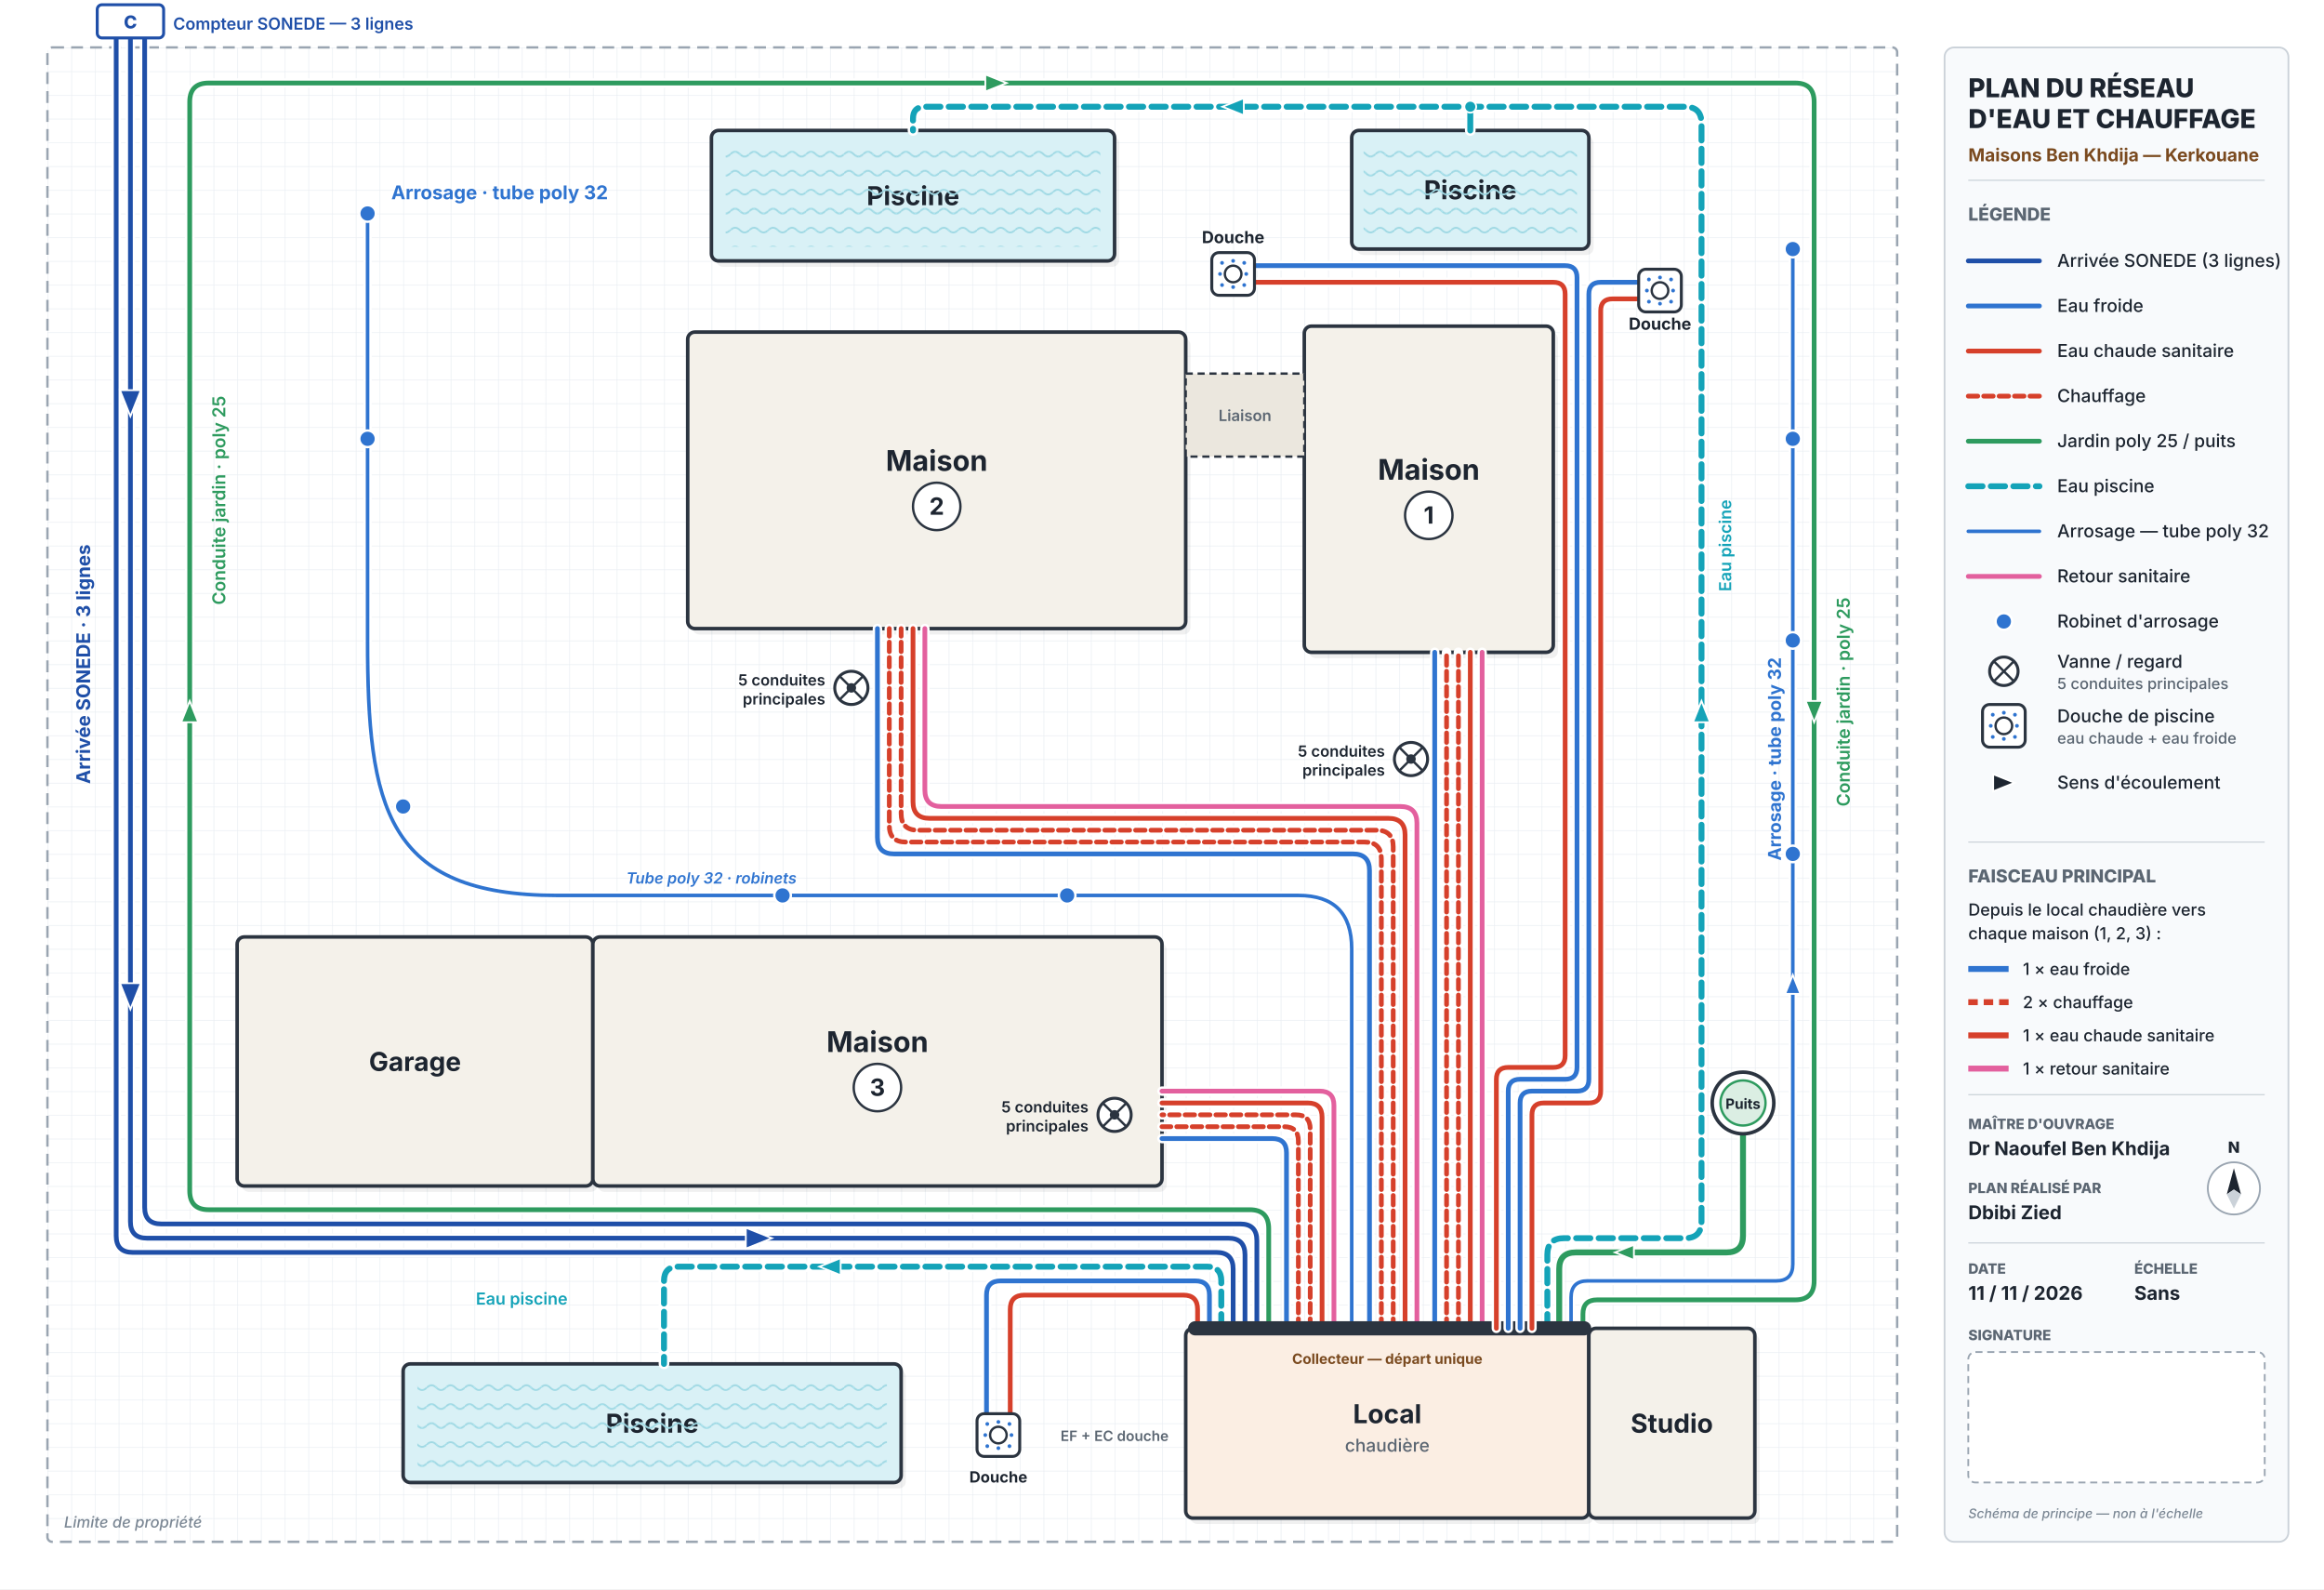
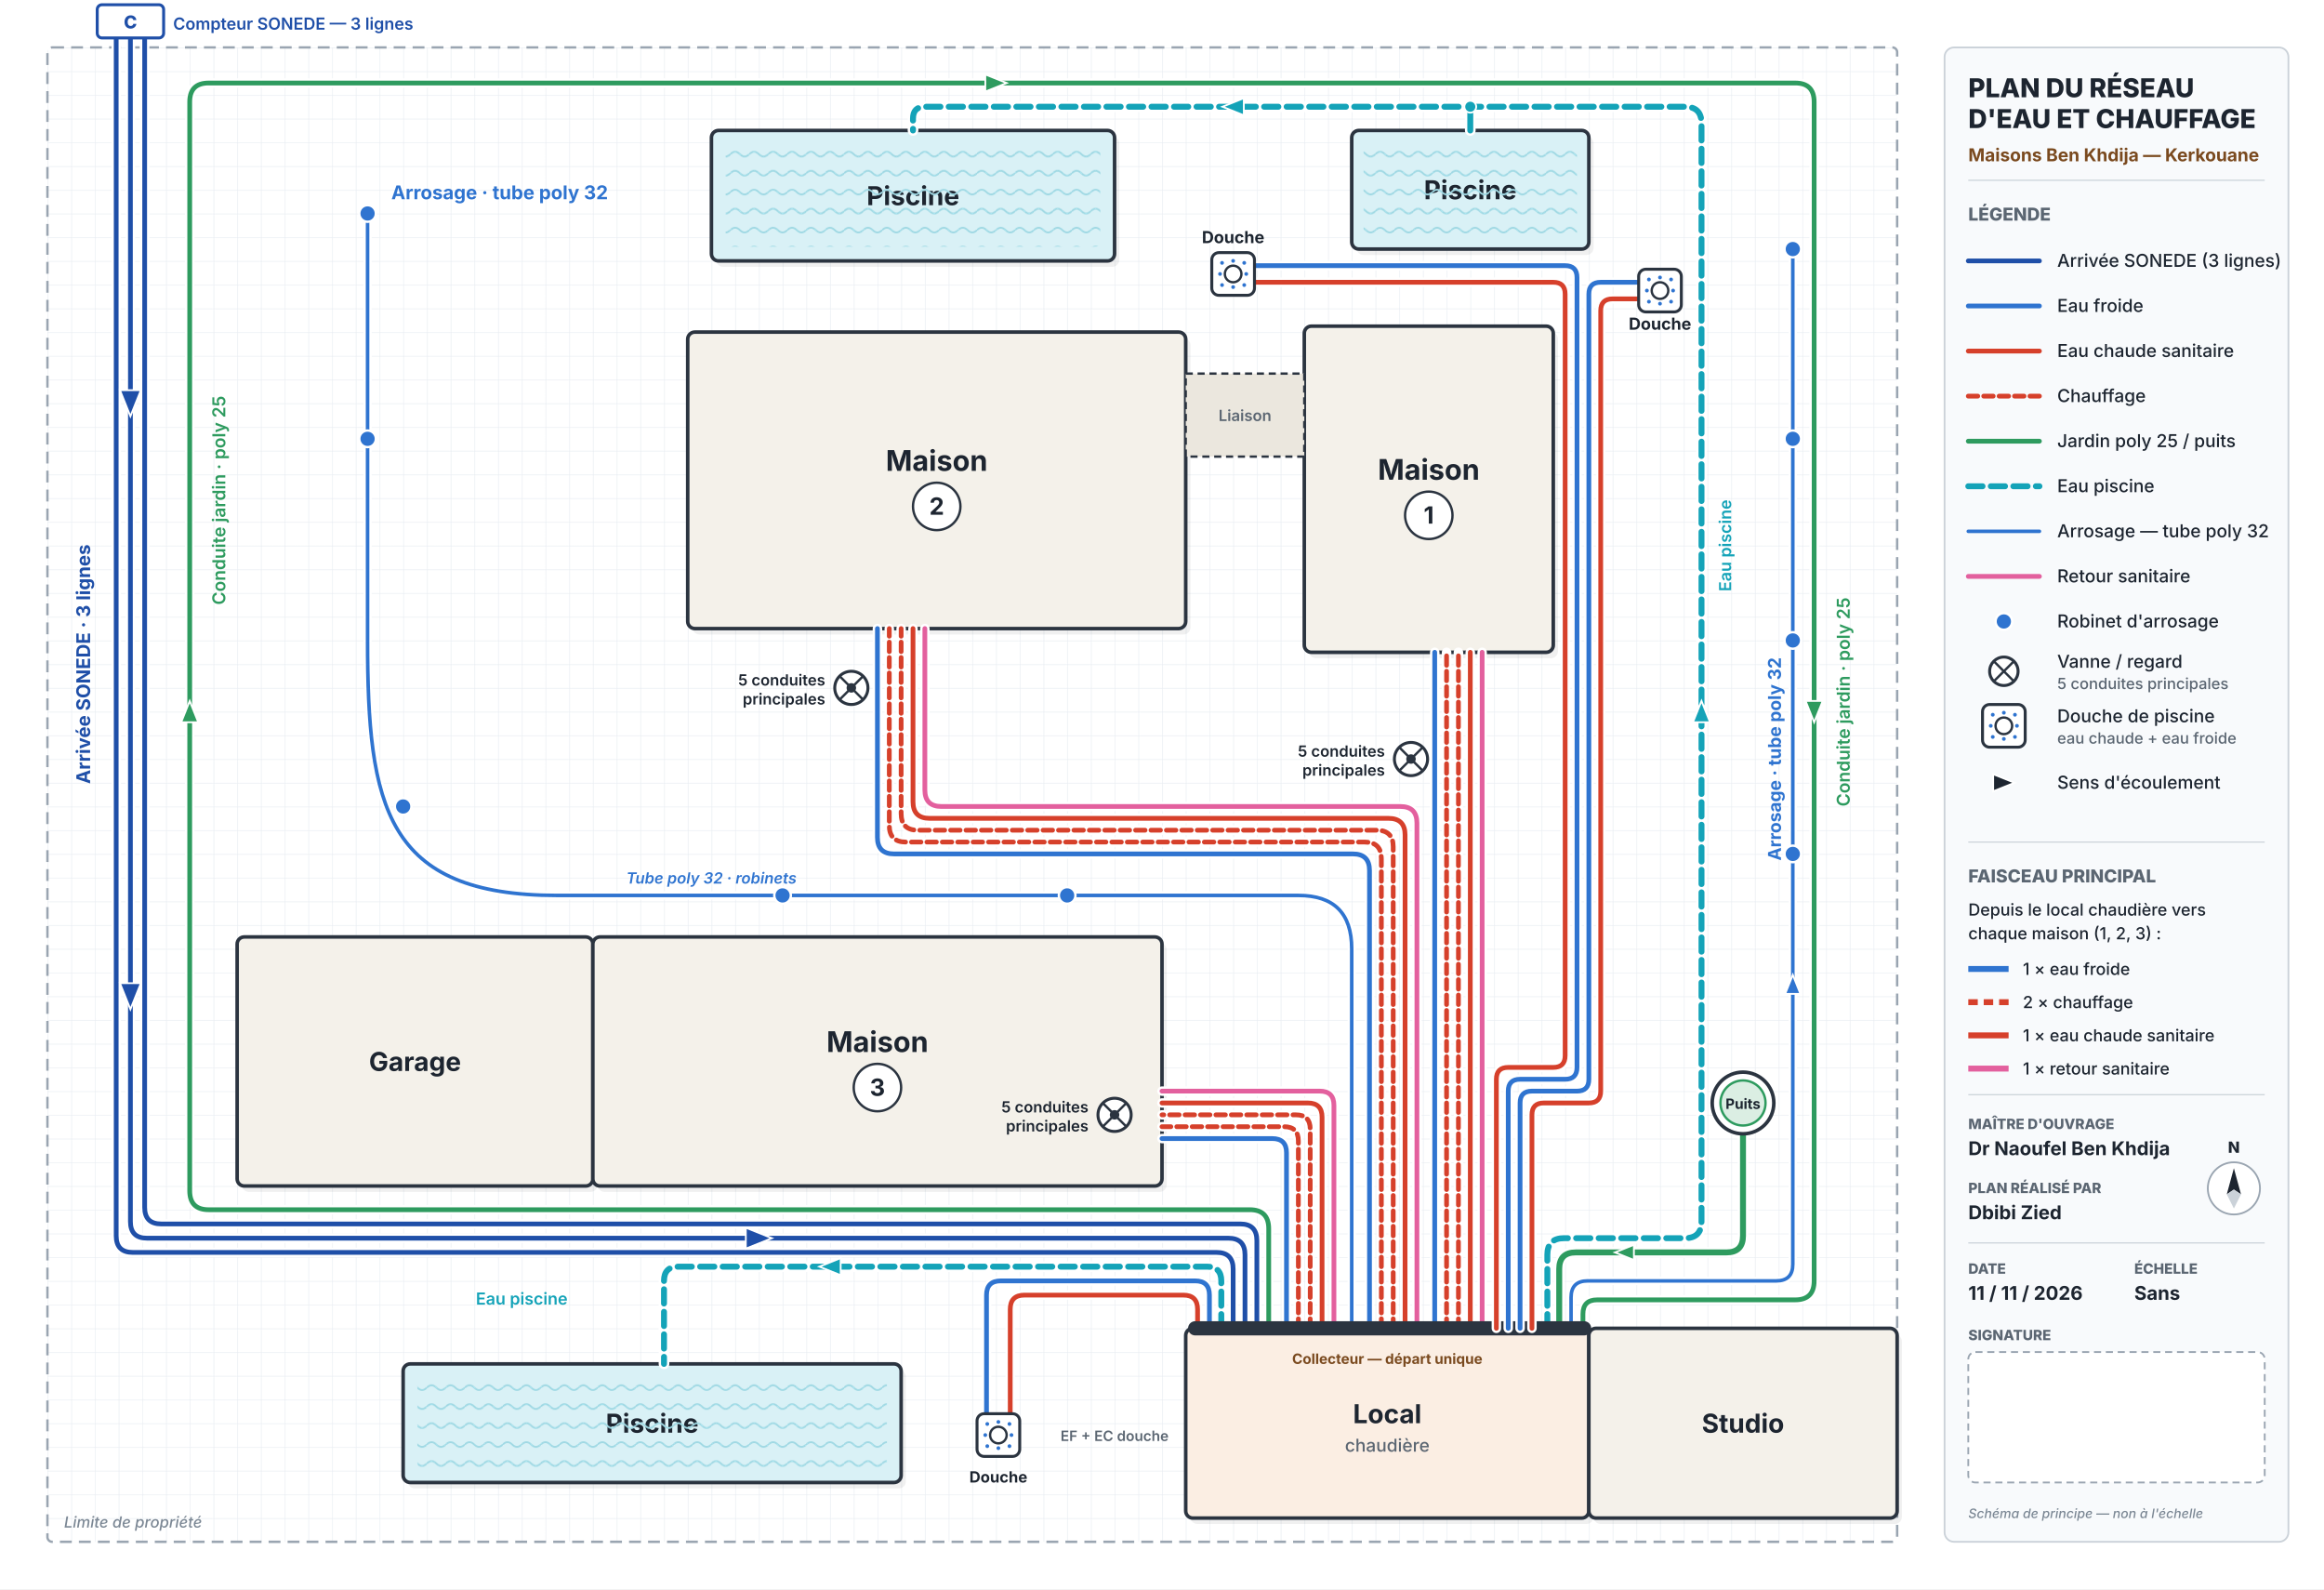
<svg xmlns="http://www.w3.org/2000/svg" viewBox="0 0 1960 1340" width="1960" height="1340" font-family="Inter, Segoe UI, Helvetica, Arial, sans-serif">
  <rect width="1960" height="1340" fill="#ffffff" />
  <defs>
    <pattern id="grid" width="20" height="20" patternUnits="userSpaceOnUse">
      <path d="M20 0H0V20" fill="none" stroke="#e9edf2" stroke-width="1" />
    </pattern>
    <pattern id="water" width="16" height="16" patternUnits="userSpaceOnUse">
      <path d="M0 10 Q4 6 8 10 T16 10" fill="none" stroke="#9fd8e3" stroke-width="1.5" />
    </pattern>
  </defs>
  <g transform="translate(40,40)">
    <rect x="0" y="0" width="1560" height="1260" fill="url(#grid)" stroke="#9aa5b1" stroke-width="2" stroke-dasharray="10 6" rx="4" />
    <text x="14" y="1248" font-size="13" font-weight="500" fill="#7b8794" text-anchor="start" font-style="italic">Limite de propriété</text>
    <rect x="564" y="75" width="340" height="110" rx="6" fill="#000" opacity=".06" />
    <rect x="560" y="70" width="340" height="110" rx="6" fill="#d9f1f6" stroke="#2b3440" stroke-width="3" />
    <text x="730.0" y="133.0" font-size="22" font-weight="700" fill="#1d2530" text-anchor="middle">Piscine</text>
    <rect x="572" y="82" width="316" height="86" rx="4" fill="url(#water)" />
    <rect x="544" y="245" width="420" height="250" rx="6" fill="#000" opacity=".06" />
    <rect x="540" y="240" width="420" height="250" rx="6" fill="#f4f1ea" stroke="#2b3440" stroke-width="3" />
    <circle cx="750.0" cy="387.0" r="20" fill="#fff" stroke="#2b3440" stroke-width="2" />
    <text x="750.0" y="394.0" font-size="20" font-weight="700" fill="#1d2530" text-anchor="middle">2</text>
    <text x="750.0" y="357.0" font-size="24" font-weight="700" fill="#1d2530" text-anchor="middle">Maison</text>
    <rect x="1064" y="240" width="210" height="275" rx="6" fill="#000" opacity=".06" />
    <rect x="1060" y="235" width="210" height="275" rx="6" fill="#f4f1ea" stroke="#2b3440" stroke-width="3" />
    <circle cx="1165.0" cy="394.5" r="20" fill="#fff" stroke="#2b3440" stroke-width="2" />
    <text x="1165.0" y="401.5" font-size="20" font-weight="700" fill="#1d2530" text-anchor="middle">1</text>
    <text x="1165.0" y="364.5" font-size="24" font-weight="700" fill="#1d2530" text-anchor="middle">Maison</text>
    <rect x="960" y="275" width="100" height="70" fill="#ebe7de" stroke="#2b3440" stroke-width="2" stroke-dasharray="6 4" />
    <text x="1010" y="315" font-size="13" font-weight="600" fill="#5b6672" text-anchor="middle">Liaison</text>
    <rect x="164" y="755" width="300" height="210" rx="6" fill="#000" opacity=".06" />
    <rect x="160" y="750" width="300" height="210" rx="6" fill="#f4f1ea" stroke="#2b3440" stroke-width="3" />
    <text x="310.0" y="863.0" font-size="22" font-weight="700" fill="#1d2530" text-anchor="middle">Garage</text>
    <rect x="464" y="755" width="480" height="210" rx="6" fill="#000" opacity=".06" />
    <rect x="460" y="750" width="480" height="210" rx="6" fill="#f4f1ea" stroke="#2b3440" stroke-width="3" />
    <circle cx="700.0" cy="877.0" r="20" fill="#fff" stroke="#2b3440" stroke-width="2" />
    <text x="700.0" y="884.0" font-size="20" font-weight="700" fill="#1d2530" text-anchor="middle">3</text>
    <text x="700.0" y="847.0" font-size="24" font-weight="700" fill="#1d2530" text-anchor="middle">Maison</text>
    <rect x="304" y="1115" width="420" height="100" rx="6" fill="#000" opacity=".06" />
    <rect x="300" y="1110" width="420" height="100" rx="6" fill="#d9f1f6" stroke="#2b3440" stroke-width="3" />
    <text x="510.0" y="1168.0" font-size="22" font-weight="700" fill="#1d2530" text-anchor="middle">Piscine</text>
    <rect x="312" y="1122" width="396" height="76" rx="4" fill="url(#water)" />
    <rect x="964" y="1085" width="340" height="160" rx="6" fill="#000" opacity=".06" />
    <rect x="960" y="1080" width="340" height="160" rx="6" fill="#fbeee3" stroke="#2b3440" stroke-width="3" />
    <text x="1130.0" y="1160.0" font-size="22" font-weight="700" fill="#1d2530" text-anchor="middle">Local</text>
    <text x="1130.0" y="1184.0" font-size="15" font-weight="500" fill="#5b6672" text-anchor="middle">chaudière</text>
-     <rect x="1304" y="1085" width="140" height="160" rx="6" fill="#000" opacity=".06" />
-     <rect x="1300" y="1080" width="140" height="160" rx="6" fill="#f4f1ea" stroke="#2b3440" stroke-width="3" />
-     <text x="1370.0" y="1168.0" font-size="22" font-weight="700" fill="#1d2530" text-anchor="middle">Studio</text>
+     <rect x="1304" y="1085" width="260" height="160" rx="6" fill="#000" opacity=".06" />
+     <rect x="1300" y="1080" width="260" height="160" rx="6" fill="#f4f1ea" stroke="#2b3440" stroke-width="3" />
+     <text x="1430.0" y="1168.0" font-size="22" font-weight="700" fill="#1d2530" text-anchor="middle">Studio</text>
    <path d="M970,1080 L970.0,1064.0 Q970,1052 958.0,1052.0 L824.0,1052.0 Q812,1052 812.0,1064.0 L812,1152" fill="none" stroke="#fff" stroke-width="8" stroke-linejoin="round" stroke-linecap="round" />
    <path d="M970,1080 L970.0,1064.0 Q970,1052 958.0,1052.0 L824.0,1052.0 Q812,1052 812.0,1064.0 L812,1152" fill="none" stroke="#d6402b" stroke-width="4" stroke-linejoin="round" stroke-linecap="round" />
    <path d="M980,1080 L980.0,1052.0 Q980,1040 968.0,1040.0 L804.0,1040.0 Q792,1040 792.0,1052.0 L792,1152" fill="none" stroke="#fff" stroke-width="8" stroke-linejoin="round" stroke-linecap="round" />
    <path d="M980,1080 L980.0,1052.0 Q980,1040 968.0,1040.0 L804.0,1040.0 Q792,1040 792.0,1052.0 L792,1152" fill="none" stroke="#2f74d0" stroke-width="4" stroke-linejoin="round" stroke-linecap="round" />
    <rect x="784" y="1152" width="36" height="36" rx="6" fill="#fff" stroke="#2b3440" stroke-width="2.5" />
    <circle cx="802" cy="1170" r="7" fill="none" stroke="#2b3440" stroke-width="2" />
    <circle cx="792.65" cy="1160.65" r="1.6" fill="#2f74d0" />
    <circle cx="802.0" cy="1158.95" r="1.6" fill="#2f74d0" />
    <circle cx="811.35" cy="1160.65" r="1.6" fill="#2f74d0" />
    <circle cx="790.95" cy="1170.0" r="1.6" fill="#2f74d0" />
    <circle cx="813.05" cy="1170.0" r="1.6" fill="#2f74d0" />
    <circle cx="792.65" cy="1179.35" r="1.6" fill="#2f74d0" />
    <circle cx="802.0" cy="1181.05" r="1.6" fill="#2f74d0" />
    <circle cx="811.35" cy="1179.35" r="1.6" fill="#2f74d0" />
    <text x="802" y="1210" font-size="13" font-weight="700" fill="#1d2530" text-anchor="middle">Douche</text>
    <text x="900" y="1175" font-size="12" font-weight="600" fill="#5b6672" text-anchor="middle">EF + EC douche</text>
    <path d="M990,1080 L990.0,1040.0 Q990,1028 978.0,1028.0 L532.0,1028.0 Q520,1028 520.0,1040.0 L520,1110" fill="none" stroke="#fff" stroke-width="9" stroke-linejoin="round" stroke-linecap="round" />
    <path d="M990,1080 L990.0,1040.0 Q990,1028 978.0,1028.0 L532.0,1028.0 Q520,1028 520.0,1040.0 L520,1110" fill="none" stroke="#14a3b8" stroke-width="5" stroke-linejoin="round" stroke-linecap="round" stroke-dasharray="12 7" />
    <polygon points="651.0,1028.0 669.0,1020.8 669.0,1035.2" fill="#14a3b8" stroke="#fff" stroke-width="1.5" />
    <text x="400" y="1060" font-size="14" font-weight="600" fill="#14a3b8" text-anchor="middle">Eau piscine</text>
    <path d="M58,-8 L58.0,1002.0 Q58,1016 72.0,1016.0 L986.0,1016.0 Q1000,1016 1000.0,1030.0 L1000,1080" fill="none" stroke="#fff" stroke-width="8" stroke-linejoin="round" stroke-linecap="round" />
    <path d="M58,-8 L58.0,1002.0 Q58,1016 72.0,1016.0 L986.0,1016.0 Q1000,1016 1000.0,1030.0 L1000,1080" fill="none" stroke="#1f4fa8" stroke-width="4" stroke-linejoin="round" stroke-linecap="round" />
    <path d="M70,-8 L70.0,990.0 Q70,1004 84.0,1004.0 L996.0,1004.0 Q1010,1004 1010.0,1018.0 L1010,1080" fill="none" stroke="#fff" stroke-width="8" stroke-linejoin="round" stroke-linecap="round" />
    <path d="M70,-8 L70.0,990.0 Q70,1004 84.0,1004.0 L996.0,1004.0 Q1010,1004 1010.0,1018.0 L1010,1080" fill="none" stroke="#1f4fa8" stroke-width="4" stroke-linejoin="round" stroke-linecap="round" />
    <path d="M82,-8 L82.0,978.0 Q82,992 96.0,992.0 L1006.0,992.0 Q1020,992 1020.0,1006.0 L1020,1080" fill="none" stroke="#fff" stroke-width="8" stroke-linejoin="round" stroke-linecap="round" />
    <path d="M82,-8 L82.0,978.0 Q82,992 96.0,992.0 L1006.0,992.0 Q1020,992 1020.0,1006.0 L1020,1080" fill="none" stroke="#1f4fa8" stroke-width="4" stroke-linejoin="round" stroke-linecap="round" />
    <polygon points="70.0,311.0 61.2,289.0 78.8,289.0" fill="#1f4fa8" stroke="#fff" stroke-width="1.5" />
    <polygon points="70.0,811.0 61.2,789.0 78.8,789.0" fill="#1f4fa8" stroke="#fff" stroke-width="1.5" />
    <polygon points="611.0,1004.0 589.0,995.2 589.0,1012.8" fill="#1f4fa8" stroke="#fff" stroke-width="1.5" />
    <text x="36" y="520" font-size="16" font-weight="700" fill="#1f4fa8" text-anchor="middle" transform="rotate(-90 36 520)">Arrivée SONEDE · 3 lignes</text>
    <rect x="42" y="-36" width="56" height="28" rx="4" fill="#fff" stroke="#1f4fa8" stroke-width="2.5" />
    <text x="70" y="-16" font-size="15" font-weight="800" fill="#1f4fa8" text-anchor="middle">C</text>
    <text x="106" y="-15" font-size="14" font-weight="600" fill="#1f4fa8" text-anchor="start">Compteur SONEDE — 3 lignes</text>
    <path d="M1030,1080 L1030.0,996.0 Q1030,980 1014.0,980.0 L136.0,980.0 Q120,980 120.0,964.0 L120.0,46.0 Q120,30 136.0,30.0 L1474.0,30.0 Q1490,30 1490.0,46.0 L1490.0,1040.0 Q1490,1056 1474.0,1056.0 L1307.0,1056.0 Q1295,1056 1295.0,1068.0 L1295,1080" fill="none" stroke="#fff" stroke-width="8" stroke-linejoin="round" stroke-linecap="round" />
    <path d="M1030,1080 L1030.0,996.0 Q1030,980 1014.0,980.0 L136.0,980.0 Q120,980 120.0,964.0 L120.0,46.0 Q120,30 136.0,30.0 L1474.0,30.0 Q1490,30 1490.0,46.0 L1490.0,1040.0 Q1490,1056 1474.0,1056.0 L1307.0,1056.0 Q1295,1056 1295.0,1068.0 L1295,1080" fill="none" stroke="#2e9b5f" stroke-width="4" stroke-linejoin="round" stroke-linecap="round" />
    <polygon points="120.0,551.0 112.8,569.0 127.2,569.0" fill="#2e9b5f" stroke="#fff" stroke-width="1.5" />
    <polygon points="809.0,30.0 791.0,22.8 791.0,37.2" fill="#2e9b5f" stroke="#fff" stroke-width="1.5" />
    <polygon points="1490.0,569.0 1482.8,551.0 1497.2,551.0" fill="#2e9b5f" stroke="#fff" stroke-width="1.5" />
    <text x="150" y="470" font-size="15" font-weight="600" fill="#2e9b5f" text-anchor="start" transform="rotate(-90 150 470)">Conduite jardin · poly 25</text>
    <text x="1520" y="640" font-size="15" font-weight="600" fill="#2e9b5f" text-anchor="start" transform="rotate(-90 1520 640)">Conduite jardin · poly 25</text>
    <path d="M1045,1080 L1045.0,932.0 Q1045,920 1033.0,920.0 L940,920" fill="none" stroke="#fff" stroke-width="8" stroke-linejoin="round" stroke-linecap="round" />
    <path d="M1045,1080 L1045.0,932.0 Q1045,920 1033.0,920.0 L940,920" fill="none" stroke="#2f74d0" stroke-width="4" stroke-linejoin="round" stroke-linecap="round" />
    <path d="M1055,1080 L1055.0,922.0 Q1055,910 1043.0,910.0 L940,910" fill="none" stroke="#fff" stroke-width="8" stroke-linejoin="round" stroke-linecap="round" />
    <path d="M1055,1080 L1055.0,922.0 Q1055,910 1043.0,910.0 L940,910" fill="none" stroke="#d6402b" stroke-width="4" stroke-linejoin="round" stroke-linecap="round" stroke-dasharray="8 5" />
    <path d="M1065,1080 L1065.0,912.0 Q1065,900 1053.0,900.0 L940,900" fill="none" stroke="#fff" stroke-width="8" stroke-linejoin="round" stroke-linecap="round" />
    <path d="M1065,1080 L1065.0,912.0 Q1065,900 1053.0,900.0 L940,900" fill="none" stroke="#d6402b" stroke-width="4" stroke-linejoin="round" stroke-linecap="round" stroke-dasharray="8 5" />
    <path d="M1075,1080 L1075.0,902.0 Q1075,890 1063.0,890.0 L940,890" fill="none" stroke="#fff" stroke-width="8" stroke-linejoin="round" stroke-linecap="round" />
    <path d="M1075,1080 L1075.0,902.0 Q1075,890 1063.0,890.0 L940,890" fill="none" stroke="#d6402b" stroke-width="4" stroke-linejoin="round" stroke-linecap="round" />
    <path d="M1085,1080 L1085.0,892.0 Q1085,880 1073.0,880.0 L940,880" fill="none" stroke="#fff" stroke-width="8" stroke-linejoin="round" stroke-linecap="round" />
    <path d="M1085,1080 L1085.0,892.0 Q1085,880 1073.0,880.0 L940,880" fill="none" stroke="#e3609e" stroke-width="4" stroke-linejoin="round" stroke-linecap="round" />
    <path d="M1100,1080 L1100,760 Q1100,715 1055,715 L430,715 C285,715 270,640 270,500 L270,140" fill="none" stroke="#fff" stroke-width="7" stroke-linejoin="round" stroke-linecap="round" />
    <path d="M1100,1080 L1100,760 Q1100,715 1055,715 L430,715 C285,715 270,640 270,500 L270,140" fill="none" stroke="#2f74d0" stroke-width="3" stroke-linejoin="round" stroke-linecap="round" />
    <circle cx="270" cy="140" r="7" fill="#2f74d0" stroke="#fff" stroke-width="2" />
    <circle cx="270" cy="330" r="7" fill="#2f74d0" stroke="#fff" stroke-width="2" />
    <circle cx="300" cy="640" r="7" fill="#2f74d0" stroke="#fff" stroke-width="2" />
    <circle cx="620" cy="715" r="7" fill="#2f74d0" stroke="#fff" stroke-width="2" />
    <circle cx="860" cy="715" r="7" fill="#2f74d0" stroke="#fff" stroke-width="2" />
    <text x="290" y="128" font-size="16" font-weight="700" fill="#2f74d0" text-anchor="start">Arrosage · tube poly 32</text>
    <text x="560" y="705" font-size="13" font-weight="600" fill="#2f74d0" text-anchor="middle" font-style="italic">Tube poly 32 · robinets</text>
    <path d="M1115,1080 L1115.0,694.0 Q1115,680 1101.0,680.0 L714.0,680.0 Q700,680 700.0,666.0 L700,490" fill="none" stroke="#fff" stroke-width="8" stroke-linejoin="round" stroke-linecap="round" />
    <path d="M1115,1080 L1115.0,694.0 Q1115,680 1101.0,680.0 L714.0,680.0 Q700,680 700.0,666.0 L700,490" fill="none" stroke="#2f74d0" stroke-width="4" stroke-linejoin="round" stroke-linecap="round" />
    <path d="M1125,1080 L1125.0,684.0 Q1125,670 1111.0,670.0 L724.0,670.0 Q710,670 710.0,656.0 L710,490" fill="none" stroke="#fff" stroke-width="8" stroke-linejoin="round" stroke-linecap="round" />
    <path d="M1125,1080 L1125.0,684.0 Q1125,670 1111.0,670.0 L724.0,670.0 Q710,670 710.0,656.0 L710,490" fill="none" stroke="#d6402b" stroke-width="4" stroke-linejoin="round" stroke-linecap="round" stroke-dasharray="8 5" />
    <path d="M1135,1080 L1135.0,674.0 Q1135,660 1121.0,660.0 L734.0,660.0 Q720,660 720.0,646.0 L720,490" fill="none" stroke="#fff" stroke-width="8" stroke-linejoin="round" stroke-linecap="round" />
    <path d="M1135,1080 L1135.0,674.0 Q1135,660 1121.0,660.0 L734.0,660.0 Q720,660 720.0,646.0 L720,490" fill="none" stroke="#d6402b" stroke-width="4" stroke-linejoin="round" stroke-linecap="round" stroke-dasharray="8 5" />
    <path d="M1145,1080 L1145.0,664.0 Q1145,650 1131.0,650.0 L744.0,650.0 Q730,650 730.0,636.0 L730,490" fill="none" stroke="#fff" stroke-width="8" stroke-linejoin="round" stroke-linecap="round" />
    <path d="M1145,1080 L1145.0,664.0 Q1145,650 1131.0,650.0 L744.0,650.0 Q730,650 730.0,636.0 L730,490" fill="none" stroke="#d6402b" stroke-width="4" stroke-linejoin="round" stroke-linecap="round" />
    <path d="M1155,1080 L1155.0,654.0 Q1155,640 1141.0,640.0 L754.0,640.0 Q740,640 740.0,626.0 L740,490" fill="none" stroke="#fff" stroke-width="8" stroke-linejoin="round" stroke-linecap="round" />
    <path d="M1155,1080 L1155.0,654.0 Q1155,640 1141.0,640.0 L754.0,640.0 Q740,640 740.0,626.0 L740,490" fill="none" stroke="#e3609e" stroke-width="4" stroke-linejoin="round" stroke-linecap="round" />
    <path d="M1170,1080 L1170,510" fill="none" stroke="#fff" stroke-width="8" stroke-linejoin="round" stroke-linecap="round" />
    <path d="M1170,1080 L1170,510" fill="none" stroke="#2f74d0" stroke-width="4" stroke-linejoin="round" stroke-linecap="round" />
    <path d="M1180,1080 L1180,510" fill="none" stroke="#fff" stroke-width="8" stroke-linejoin="round" stroke-linecap="round" />
    <path d="M1180,1080 L1180,510" fill="none" stroke="#d6402b" stroke-width="4" stroke-linejoin="round" stroke-linecap="round" stroke-dasharray="8 5" />
    <path d="M1190,1080 L1190,510" fill="none" stroke="#fff" stroke-width="8" stroke-linejoin="round" stroke-linecap="round" />
    <path d="M1190,1080 L1190,510" fill="none" stroke="#d6402b" stroke-width="4" stroke-linejoin="round" stroke-linecap="round" stroke-dasharray="8 5" />
    <path d="M1200,1080 L1200,510" fill="none" stroke="#fff" stroke-width="8" stroke-linejoin="round" stroke-linecap="round" />
    <path d="M1200,1080 L1200,510" fill="none" stroke="#d6402b" stroke-width="4" stroke-linejoin="round" stroke-linecap="round" />
    <path d="M1210,1080 L1210,510" fill="none" stroke="#fff" stroke-width="8" stroke-linejoin="round" stroke-linecap="round" />
    <path d="M1210,1080 L1210,510" fill="none" stroke="#e3609e" stroke-width="4" stroke-linejoin="round" stroke-linecap="round" />
    <path d="M1265,1080 L1265.0,1018.0 Q1265,1004 1279.0,1004.0 L1381.0,1004.0 Q1395,1004 1395.0,990.0 L1395.0,64.0 Q1395,50 1381.0,50.0 L740.0,50.0 Q730,50 730.0,60.0 L730,70" fill="none" stroke="#fff" stroke-width="9" stroke-linejoin="round" stroke-linecap="round" />
    <path d="M1265,1080 L1265.0,1018.0 Q1265,1004 1279.0,1004.0 L1381.0,1004.0 Q1395,1004 1395.0,990.0 L1395.0,64.0 Q1395,50 1381.0,50.0 L740.0,50.0 Q730,50 730.0,60.0 L730,70" fill="none" stroke="#14a3b8" stroke-width="5" stroke-linejoin="round" stroke-linecap="round" stroke-dasharray="12 7" />
    <polygon points="1395.0,551.0 1387.8,569.0 1402.2,569.0" fill="#14a3b8" stroke="#fff" stroke-width="1.5" />
    <polygon points="991.0,50.0 1009.0,42.8 1009.0,57.2" fill="#14a3b8" stroke="#fff" stroke-width="1.5" />
    <text x="1420" y="420" font-size="14" font-weight="600" fill="#14a3b8" text-anchor="middle" transform="rotate(-90 1420 420)">Eau piscine</text>
    <path d="M1430,916 L1430.0,1002.0 Q1430,1016 1416.0,1016.0 L1289.0,1016.0 Q1275,1016 1275.0,1030.0 L1275,1080" fill="none" stroke="#fff" stroke-width="9" stroke-linejoin="round" stroke-linecap="round" />
    <path d="M1430,916 L1430.0,1002.0 Q1430,1016 1416.0,1016.0 L1289.0,1016.0 Q1275,1016 1275.0,1030.0 L1275,1080" fill="none" stroke="#2e9b5f" stroke-width="5" stroke-linejoin="round" stroke-linecap="round" />
    <polygon points="1322.0,1016.0 1338.0,1009.6 1338.0,1022.4" fill="#2e9b5f" stroke="#fff" stroke-width="1.5" />
    <circle cx="1430" cy="890" r="26" fill="#fff" stroke="#2b3440" stroke-width="3" />
    <circle cx="1430" cy="890" r="19" fill="#dbeee3" stroke="#2e9b5f" stroke-width="2" />
    <text x="1430" y="895" font-size="12" font-weight="700" fill="#1d2530" text-anchor="middle">Puits</text>
    <path d="M1285,1080 L1285.0,1054.0 Q1285,1040 1299.0,1040.0 L1458.0,1040.0 Q1472,1040 1472.0,1026.0 L1472,170" fill="none" stroke="#fff" stroke-width="7" stroke-linejoin="round" stroke-linecap="round" />
    <path d="M1285,1080 L1285.0,1054.0 Q1285,1040 1299.0,1040.0 L1458.0,1040.0 Q1472,1040 1472.0,1026.0 L1472,170" fill="none" stroke="#2f74d0" stroke-width="3" stroke-linejoin="round" stroke-linecap="round" />
    <circle cx="1472" cy="170" r="7" fill="#2f74d0" stroke="#fff" stroke-width="2" />
    <circle cx="1472" cy="330" r="7" fill="#2f74d0" stroke="#fff" stroke-width="2" />
    <circle cx="1472" cy="500" r="7" fill="#2f74d0" stroke="#fff" stroke-width="2" />
    <circle cx="1472" cy="680" r="7" fill="#2f74d0" stroke="#fff" stroke-width="2" />
    <polygon points="1472.0,782.0 1465.6,798.0 1478.4,798.0" fill="#2f74d0" stroke="#fff" stroke-width="1.5" />
    <text x="1462" y="600" font-size="15" font-weight="700" fill="#2f74d0" text-anchor="middle" transform="rotate(-90 1462 600)">Arrosage · tube poly 32</text>
    <rect x="962" y="1074" width="340" height="12" rx="6" fill="#2b3440" />
    <text x="1130" y="1110" font-size="12" font-weight="700" fill="#7a4a1f" text-anchor="middle">Collecteur — départ unique</text>
    <path d="M1222,1080 L1222.0,870.0 Q1222,860 1232.0,860.0 L1270.0,860.0 Q1280,860 1280.0,850.0 L1280.0,208.0 Q1280,198 1270.0,198.0 L1018,198" fill="none" stroke="#fff" stroke-width="8" stroke-linejoin="round" stroke-linecap="round" />
    <path d="M1222,1080 L1222.0,870.0 Q1222,860 1232.0,860.0 L1270.0,860.0 Q1280,860 1280.0,850.0 L1280.0,208.0 Q1280,198 1270.0,198.0 L1018,198" fill="none" stroke="#d6402b" stroke-width="4" stroke-linejoin="round" stroke-linecap="round" />
    <path d="M1232,1080 L1232.0,880.0 Q1232,870 1242.0,870.0 L1280.0,870.0 Q1290,870 1290.0,860.0 L1290.0,194.0 Q1290,184 1280.0,184.0 L1018,184" fill="none" stroke="#fff" stroke-width="8" stroke-linejoin="round" stroke-linecap="round" />
    <path d="M1232,1080 L1232.0,880.0 Q1232,870 1242.0,870.0 L1280.0,870.0 Q1290,870 1290.0,860.0 L1290.0,194.0 Q1290,184 1280.0,184.0 L1018,184" fill="none" stroke="#2f74d0" stroke-width="4" stroke-linejoin="round" stroke-linecap="round" />
    <path d="M1242,1080 L1242.0,890.0 Q1242,880 1252.0,880.0 L1290.0,880.0 Q1300,880 1300.0,870.0 L1300.0,208.0 Q1300,198 1310.0,198.0 L1342,198" fill="none" stroke="#fff" stroke-width="8" stroke-linejoin="round" stroke-linecap="round" />
    <path d="M1242,1080 L1242.0,890.0 Q1242,880 1252.0,880.0 L1290.0,880.0 Q1300,880 1300.0,870.0 L1300.0,208.0 Q1300,198 1310.0,198.0 L1342,198" fill="none" stroke="#2f74d0" stroke-width="4" stroke-linejoin="round" stroke-linecap="round" />
    <path d="M1252,1080 L1252.0,900.0 Q1252,890 1262.0,890.0 L1300.0,890.0 Q1310,890 1310.0,880.0 L1310.0,222.0 Q1310,212 1320.0,212.0 L1342,212" fill="none" stroke="#fff" stroke-width="8" stroke-linejoin="round" stroke-linecap="round" />
    <path d="M1252,1080 L1252.0,900.0 Q1252,890 1262.0,890.0 L1300.0,890.0 Q1310,890 1310.0,880.0 L1310.0,222.0 Q1310,212 1320.0,212.0 L1342,212" fill="none" stroke="#d6402b" stroke-width="4" stroke-linejoin="round" stroke-linecap="round" />
    <rect x="982" y="173" width="36" height="36" rx="6" fill="#fff" stroke="#2b3440" stroke-width="2.5" />
    <circle cx="1000" cy="191" r="7" fill="none" stroke="#2b3440" stroke-width="2" />
    <circle cx="990.65" cy="181.65" r="1.6" fill="#2f74d0" />
    <circle cx="1000.0" cy="179.95" r="1.6" fill="#2f74d0" />
    <circle cx="1009.35" cy="181.65" r="1.6" fill="#2f74d0" />
    <circle cx="988.95" cy="191.0" r="1.6" fill="#2f74d0" />
    <circle cx="1011.05" cy="191.0" r="1.6" fill="#2f74d0" />
    <circle cx="990.65" cy="200.35" r="1.6" fill="#2f74d0" />
    <circle cx="1000.0" cy="202.05" r="1.6" fill="#2f74d0" />
    <circle cx="1009.35" cy="200.35" r="1.6" fill="#2f74d0" />
    <text x="1000" y="165" font-size="14" font-weight="700" fill="#1d2530" text-anchor="middle">Douche</text>
    <rect x="1104" y="75" width="200" height="100" rx="6" fill="#000" opacity=".06" />
    <rect x="1100" y="70" width="200" height="100" rx="6" fill="#d9f1f6" stroke="#2b3440" stroke-width="3" />
    <text x="1200.0" y="128.0" font-size="22" font-weight="700" fill="#1d2530" text-anchor="middle">Piscine</text>
    <rect x="1110" y="80" width="180" height="80" rx="4" fill="url(#water)" />
    <path d="M1200,50 L1200,70" fill="none" stroke="#fff" stroke-width="9" stroke-linejoin="round" stroke-linecap="round" />
    <path d="M1200,50 L1200,70" fill="none" stroke="#14a3b8" stroke-width="5" stroke-linejoin="round" stroke-linecap="round" />
    <circle cx="1200" cy="50" r="5" fill="#14a3b8" stroke="#fff" stroke-width="1.5" />
    <rect x="1342" y="187" width="36" height="36" rx="6" fill="#fff" stroke="#2b3440" stroke-width="2.5" />
    <circle cx="1360" cy="205" r="7" fill="none" stroke="#2b3440" stroke-width="2" />
    <circle cx="1350.65" cy="195.65" r="1.6" fill="#2f74d0" />
    <circle cx="1360.0" cy="193.95" r="1.6" fill="#2f74d0" />
    <circle cx="1369.35" cy="195.65" r="1.6" fill="#2f74d0" />
    <circle cx="1348.95" cy="205.0" r="1.6" fill="#2f74d0" />
    <circle cx="1371.05" cy="205.0" r="1.6" fill="#2f74d0" />
    <circle cx="1350.65" cy="214.35" r="1.6" fill="#2f74d0" />
    <circle cx="1360.0" cy="216.05" r="1.6" fill="#2f74d0" />
    <circle cx="1369.35" cy="214.35" r="1.6" fill="#2f74d0" />
    <text x="1360" y="238" font-size="14" font-weight="700" fill="#1d2530" text-anchor="middle">Douche</text>
    <g>
      <circle cx="900" cy="900" r="14" fill="#fff" stroke="#2b3440" stroke-width="2.5" />
      <path d="M890,890 L910,910 M910,890 L890,910" stroke="#2b3440" stroke-width="2" />
      <circle cx="900" cy="900" r="4" fill="#2b3440" />
    </g>
    <text x="878" y="898" font-size="13" font-weight="600" fill="#1d2530" text-anchor="end">5 conduites</text>
    <text x="878" y="914" font-size="13" font-weight="600" fill="#1d2530" text-anchor="end">principales</text>
    <g>
      <circle cx="678" cy="540" r="14" fill="#fff" stroke="#2b3440" stroke-width="2.5" />
      <path d="M668,530 L688,550 M688,530 L668,550" stroke="#2b3440" stroke-width="2" />
      <circle cx="678" cy="540" r="4" fill="#2b3440" />
    </g>
    <text x="656" y="538" font-size="13" font-weight="600" fill="#1d2530" text-anchor="end">5 conduites</text>
    <text x="656" y="554" font-size="13" font-weight="600" fill="#1d2530" text-anchor="end">principales</text>
    <g>
      <circle cx="1150" cy="600" r="14" fill="#fff" stroke="#2b3440" stroke-width="2.5" />
      <path d="M1140,590 L1160,610 M1160,590 L1140,610" stroke="#2b3440" stroke-width="2" />
      <circle cx="1150" cy="600" r="4" fill="#2b3440" />
    </g>
    <text x="1128" y="598" font-size="13" font-weight="600" fill="#1d2530" text-anchor="end">5 conduites</text>
    <text x="1128" y="614" font-size="13" font-weight="600" fill="#1d2530" text-anchor="end">principales</text>
  </g>
  <rect x="1640" y="40" width="290" height="1260" rx="8" fill="#f8fafc" stroke="#cbd2d9" stroke-width="1.5" />
  <text x="1660" y="82" font-size="22" font-weight="800" fill="#1d2530" text-anchor="start">PLAN DU RÉSEAU</text>
  <text x="1660" y="108" font-size="22" font-weight="800" fill="#1d2530" text-anchor="start">D'EAU ET CHAUFFAGE</text>
  <text x="1660" y="136" font-size="15" font-weight="700" fill="#7a4a1f" text-anchor="start">Maisons Ben Khdija — Kerkouane</text>
  <line x1="1660" y1="152" x2="1910" y2="152" stroke="#cbd2d9" />
  <text x="1660" y="186" font-size="15" font-weight="800" fill="#5b6672" text-anchor="start">LÉGENDE</text>
  <line x1="1660" y1="220" x2="1720" y2="220" stroke="#1f4fa8" stroke-width="4" stroke-linecap="round" />
  <text x="1735" y="225" font-size="15" font-weight="500" fill="#1d2530" text-anchor="start">Arrivée SONEDE (3 lignes)</text>
  <line x1="1660" y1="258" x2="1720" y2="258" stroke="#2f74d0" stroke-width="4" stroke-linecap="round" />
  <text x="1735" y="263" font-size="15" font-weight="500" fill="#1d2530" text-anchor="start">Eau froide</text>
  <line x1="1660" y1="296" x2="1720" y2="296" stroke="#d6402b" stroke-width="4" stroke-linecap="round" />
  <text x="1735" y="301" font-size="15" font-weight="500" fill="#1d2530" text-anchor="start">Eau chaude sanitaire</text>
  <line x1="1660" y1="334" x2="1720" y2="334" stroke="#d6402b" stroke-width="4" stroke-linecap="round" stroke-dasharray="8 5" />
  <text x="1735" y="339" font-size="15" font-weight="500" fill="#1d2530" text-anchor="start">Chauffage</text>
  <line x1="1660" y1="372" x2="1720" y2="372" stroke="#2e9b5f" stroke-width="4" stroke-linecap="round" />
  <text x="1735" y="377" font-size="15" font-weight="500" fill="#1d2530" text-anchor="start">Jardin poly 25 / puits</text>
  <line x1="1660" y1="410" x2="1720" y2="410" stroke="#14a3b8" stroke-width="5" stroke-linecap="round" stroke-dasharray="12 7" />
  <text x="1735" y="415" font-size="15" font-weight="500" fill="#1d2530" text-anchor="start">Eau piscine</text>
  <line x1="1660" y1="448" x2="1720" y2="448" stroke="#2f74d0" stroke-width="3" stroke-linecap="round" />
  <text x="1735" y="453" font-size="15" font-weight="500" fill="#1d2530" text-anchor="start">Arrosage — tube poly 32</text>
  <line x1="1660" y1="486" x2="1720" y2="486" stroke="#e3609e" stroke-width="4" stroke-linecap="round" />
  <text x="1735" y="491" font-size="15" font-weight="500" fill="#1d2530" text-anchor="start">Retour sanitaire</text>
  <circle cx="1690" cy="524" r="7" fill="#2f74d0" stroke="#fff" stroke-width="2" />
  <text x="1735" y="529" font-size="15" font-weight="500" fill="#1d2530" text-anchor="start">Robinet d'arrosage</text>
  <circle cx="1690" cy="566" r="12" fill="#fff" stroke="#2b3440" stroke-width="2.5" />
  <path d="M1682,558 L1698,574 M1698,558 L1682,574" stroke="#2b3440" stroke-width="2" />
  <text x="1735" y="563" font-size="15" font-weight="500" fill="#1d2530" text-anchor="start">Vanne / regard</text>
  <text x="1735" y="581" font-size="13" font-weight="500" fill="#5b6672" text-anchor="start">5 conduites principales</text>
  <g transform="translate(0,0)">
    <rect x="1672" y="594" width="36" height="36" rx="6" fill="#fff" stroke="#2b3440" stroke-width="2.5" />
    <circle cx="1690" cy="612" r="7" fill="none" stroke="#2b3440" stroke-width="2" />
    <circle cx="1680.65" cy="602.65" r="1.6" fill="#2f74d0" />
    <circle cx="1690.0" cy="600.95" r="1.6" fill="#2f74d0" />
    <circle cx="1699.35" cy="602.65" r="1.6" fill="#2f74d0" />
    <circle cx="1678.95" cy="612.0" r="1.6" fill="#2f74d0" />
    <circle cx="1701.05" cy="612.0" r="1.6" fill="#2f74d0" />
    <circle cx="1680.65" cy="621.35" r="1.6" fill="#2f74d0" />
    <circle cx="1690.0" cy="623.05" r="1.6" fill="#2f74d0" />
    <circle cx="1699.35" cy="621.35" r="1.6" fill="#2f74d0" />
  </g>
  <text x="1735" y="609" font-size="15" font-weight="500" fill="#1d2530" text-anchor="start">Douche de piscine</text>
  <text x="1735" y="627" font-size="13" font-weight="500" fill="#5b6672" text-anchor="start">eau chaude + eau froide</text>
  <polygon points="1699.0,660.0 1681.0,652.8 1681.0,667.2" fill="#1d2530" stroke="#fff" stroke-width="1.5" />
  <text x="1735" y="665" font-size="15" font-weight="500" fill="#1d2530" text-anchor="start">Sens d'écoulement</text>
  <line x1="1660" y1="710" x2="1910" y2="710" stroke="#cbd2d9" />
  <text x="1660" y="744" font-size="15" font-weight="800" fill="#5b6672" text-anchor="start">FAISCEAU PRINCIPAL</text>
  <text x="1660" y="772" font-size="14" font-weight="500" fill="#1d2530" text-anchor="start">Depuis le local chaudière vers</text>
  <text x="1660" y="792" font-size="14" font-weight="500" fill="#1d2530" text-anchor="start">chaque maison (1, 2, 3) :</text>
  <line x1="1660" y1="817" x2="1694" y2="817" stroke="#2f74d0" stroke-width="5" />
  <text x="1706" y="822" font-size="14" font-weight="500" fill="#1d2530" text-anchor="start">1 × eau froide</text>
  <line x1="1660" y1="845" x2="1694" y2="845" stroke="#d6402b" stroke-width="5" stroke-dasharray="8 5" />
  <text x="1706" y="850" font-size="14" font-weight="500" fill="#1d2530" text-anchor="start">2 × chauffage</text>
  <line x1="1660" y1="873" x2="1694" y2="873" stroke="#d6402b" stroke-width="5" />
  <text x="1706" y="878" font-size="14" font-weight="500" fill="#1d2530" text-anchor="start">1 × eau chaude sanitaire</text>
  <line x1="1660" y1="901" x2="1694" y2="901" stroke="#e3609e" stroke-width="5" />
  <text x="1706" y="906" font-size="14" font-weight="500" fill="#1d2530" text-anchor="start">1 × retour sanitaire</text>
  <line x1="1660" y1="923" x2="1910" y2="923" stroke="#cbd2d9" />
  <text x="1660" y="952" font-size="12" font-weight="800" fill="#5b6672" text-anchor="start">MAÎTRE D'OUVRAGE</text>
  <text x="1660" y="974" font-size="16" font-weight="700" fill="#1d2530" text-anchor="start">Dr Naoufel Ben Khdija</text>
  <text x="1660" y="1006" font-size="12" font-weight="800" fill="#5b6672" text-anchor="start">PLAN RÉALISÉ PAR</text>
  <text x="1660" y="1028" font-size="16" font-weight="700" fill="#1d2530" text-anchor="start">Dbibi Zied</text>
  <g transform="translate(1884,1002)">
    <circle r="22" fill="#fff" stroke="#9aa5b1" stroke-width="1.5" />
    <polygon points="0,-17 6,5 0,1 -6,5" fill="#1d2530" />
    <polygon points="0,17 6,5 0,1 -6,5" fill="#cbd2d9" />
  </g>
  <text x="1884" y="972" font-size="13" font-weight="800" fill="#1d2530" text-anchor="middle">N</text>
  <line x1="1660" y1="1048" x2="1910" y2="1048" stroke="#cbd2d9" />
  <text x="1660" y="1074" font-size="12" font-weight="800" fill="#5b6672" text-anchor="start">DATE</text>
  <text x="1660" y="1096" font-size="16" font-weight="700" fill="#1d2530" text-anchor="start">11 / 11 / 2026</text>
  <text x="1800" y="1074" font-size="12" font-weight="800" fill="#5b6672" text-anchor="start">ÉCHELLE</text>
  <text x="1800" y="1096" font-size="16" font-weight="700" fill="#1d2530" text-anchor="start">Sans</text>
  <text x="1660" y="1130" font-size="12" font-weight="800" fill="#5b6672" text-anchor="start">SIGNATURE</text>
  <rect x="1660" y="1140" width="250" height="110" rx="6" fill="#fff" stroke="#9aa5b1" stroke-width="1.5" stroke-dasharray="6 4" />
  <text x="1660" y="1280" font-size="11" font-weight="500" fill="#7b8794" text-anchor="start" font-style="italic">Schéma de principe — non à l'échelle</text>
</svg>
